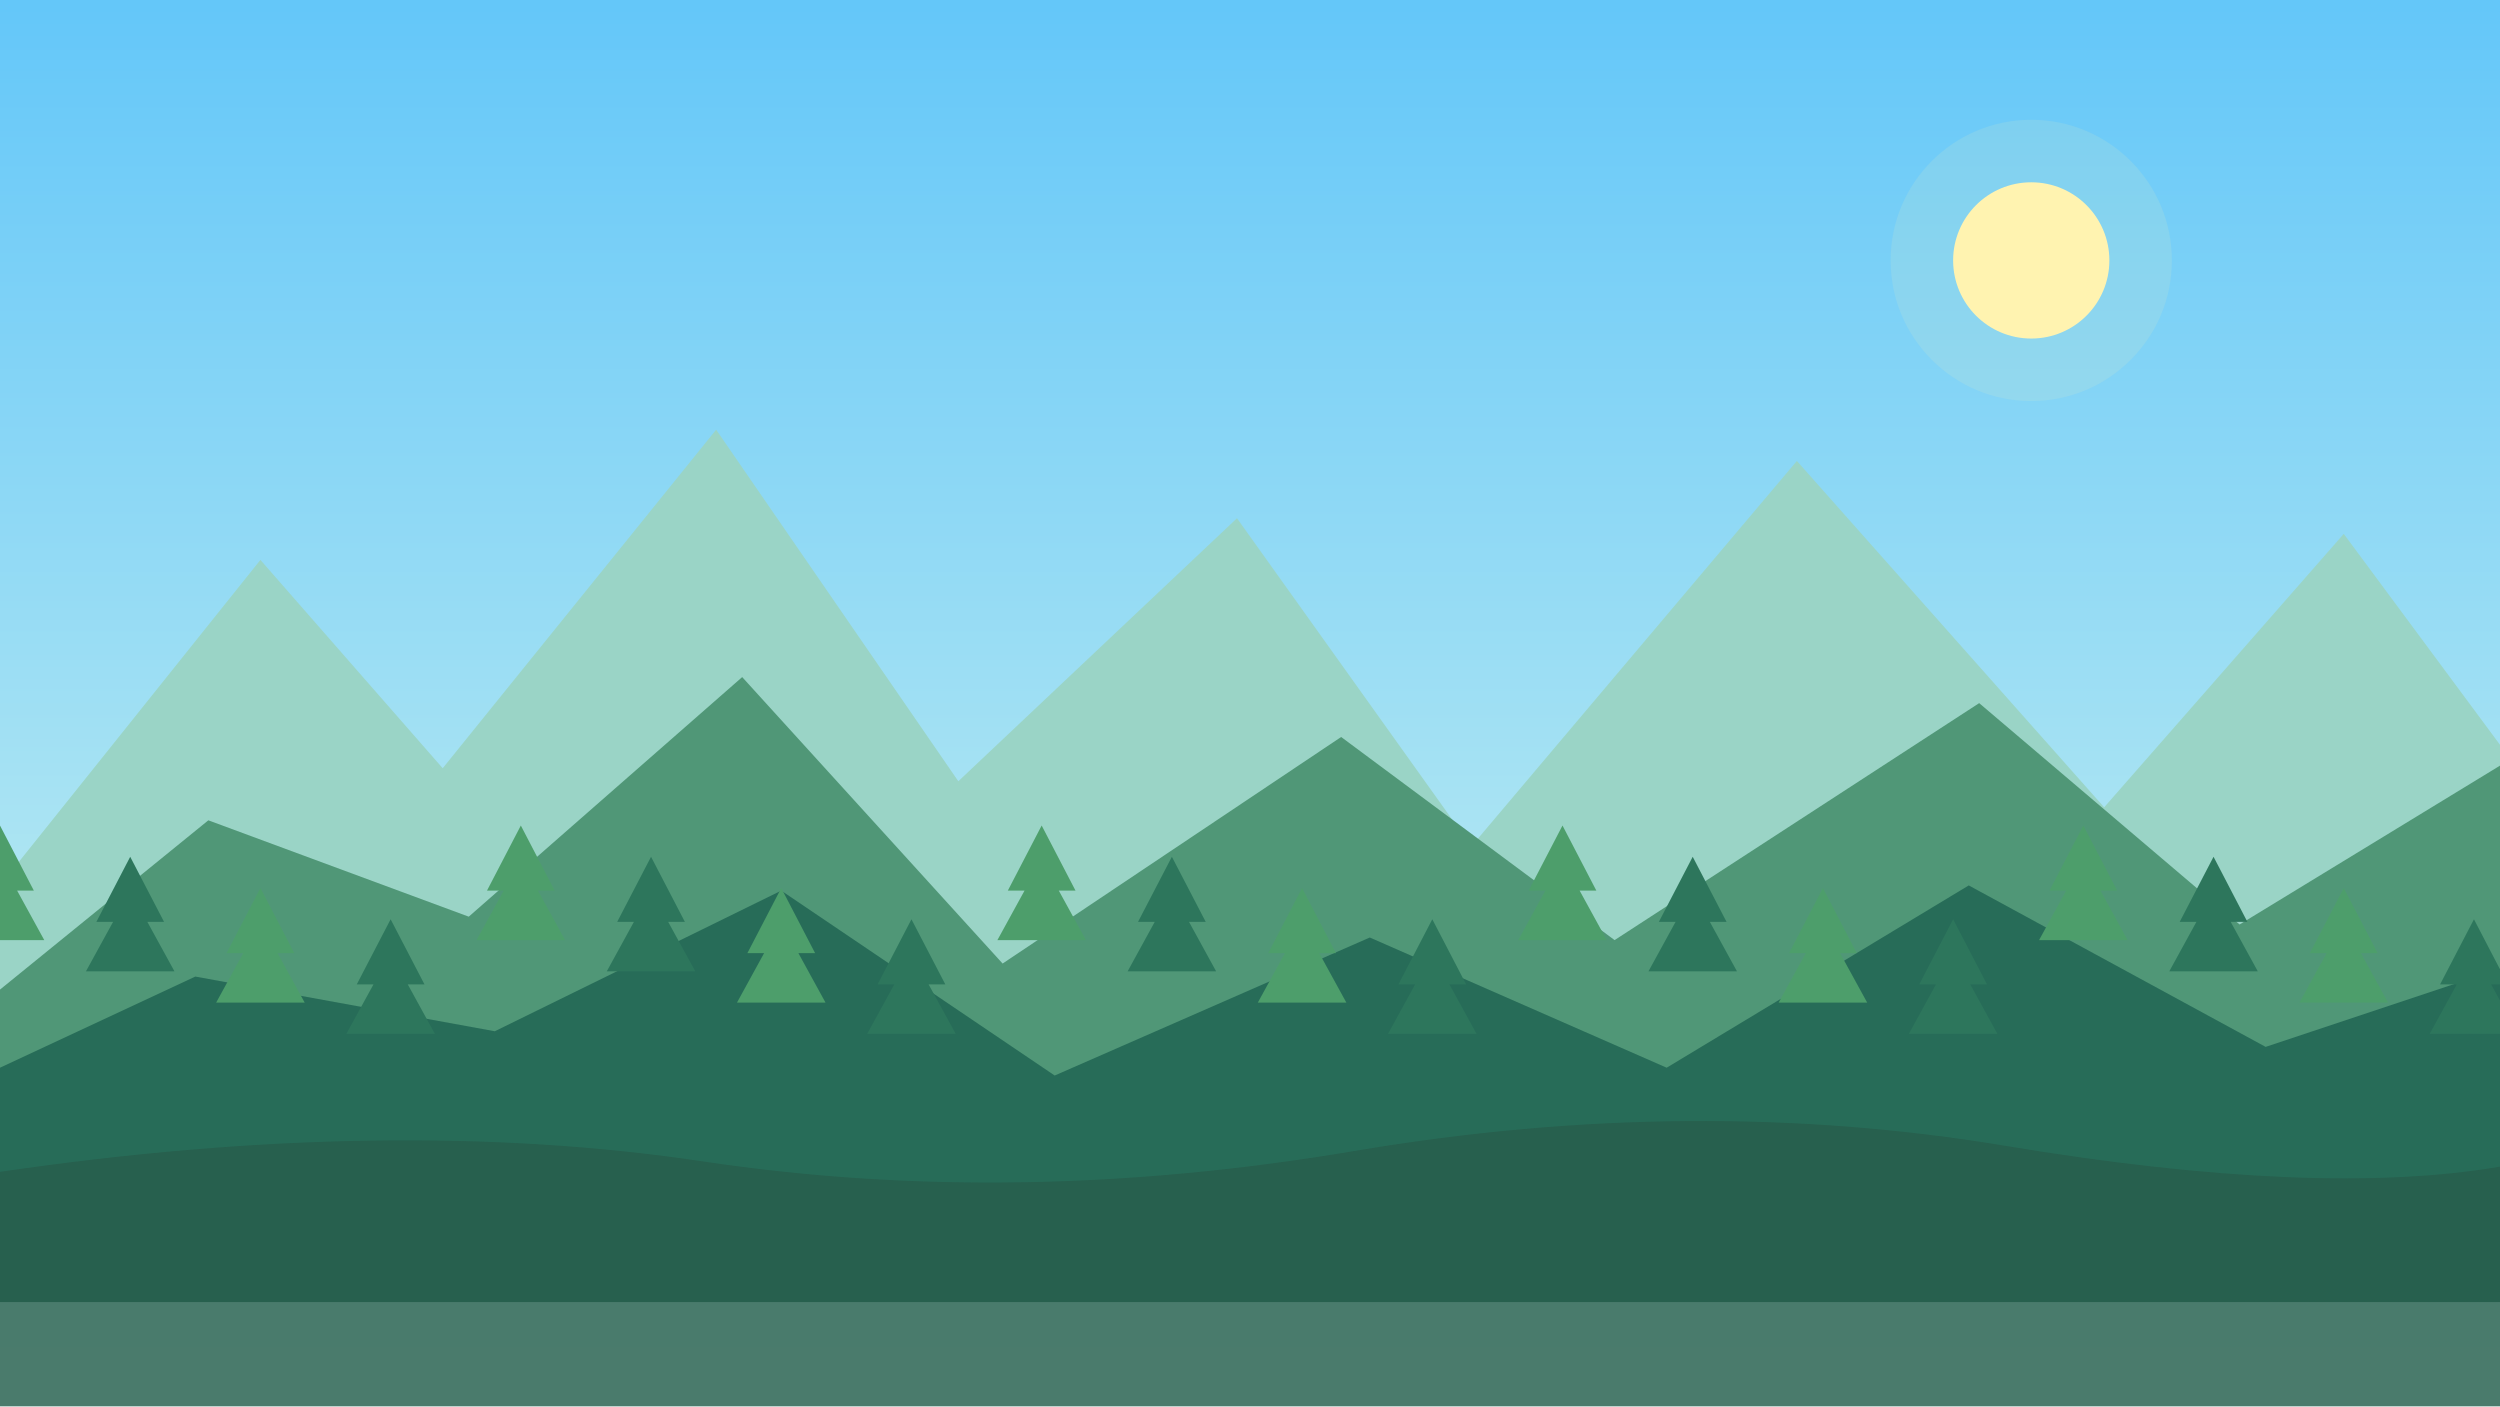
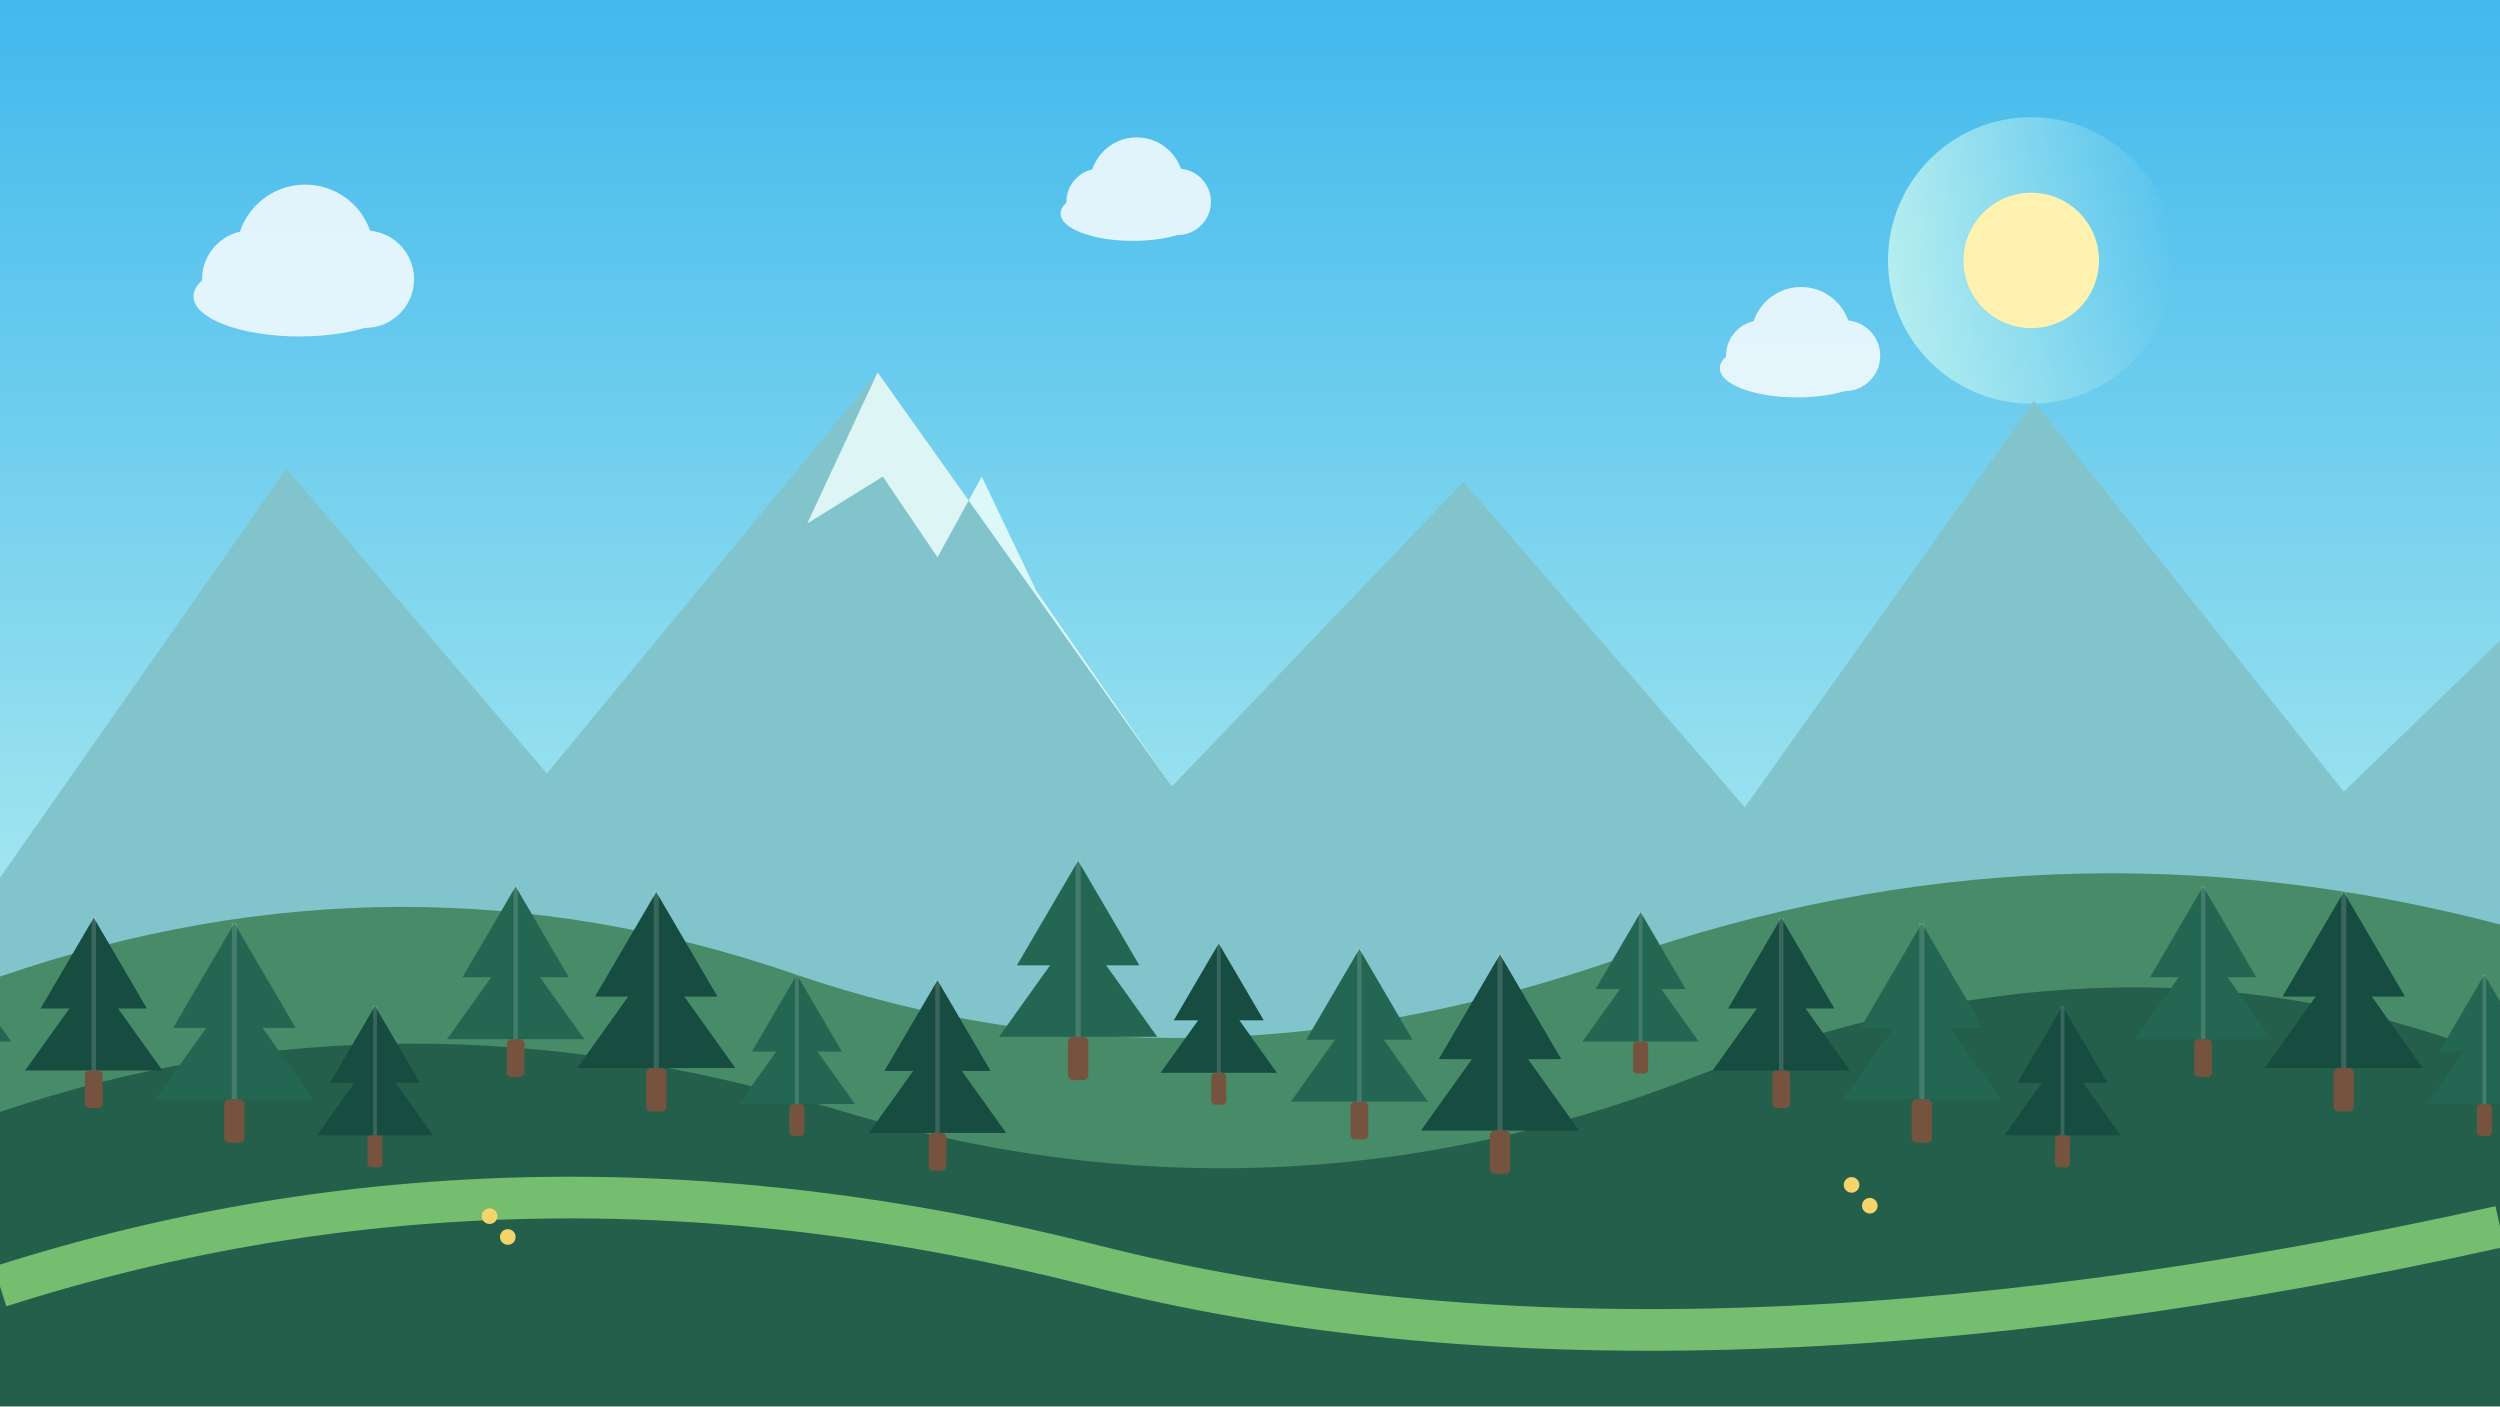
<svg xmlns="http://www.w3.org/2000/svg" width="960" height="540" viewBox="0 0 960 540">
  <defs>
    <linearGradient id="sky" x1="0" y1="0" x2="0" y2="1">
-       <stop stop-color="#64c7f9" />
-       <stop offset="1" stop-color="#d9f7ee" />
+       <stop stop-color="#42b9ed" />
+       <stop offset="1" stop-color="#d9fff0" />
+     </linearGradient>
+     <linearGradient id="sunGlow">
+       <stop stop-color="#d9fff0" stop-opacity=".7" />
+       <stop offset="1" stop-color="#d9fff0" stop-opacity="0" />
    </linearGradient>
  </defs>
  <rect width="960" height="540" fill="url(#sky)" />
-   <circle cx="780" cy="100" r="30" fill="#fff3b0" />
-   <circle cx="780" cy="100" r="54" fill="#fff3b0" opacity=".12" />
-   <path d="M0 340 L100 215 L170 295 L275 165 L368 300 L475 199 L565 325 L690 177 L808 310 L900 205 L960 286 L960 470 L0 470Z" fill="#9ad4c6" />
-   <path d="M0 380 L80 315 L180 352 L285 260 L385 370 L515 283 L620 361 L760 270 L860 355 L960 294 L960 475 L0 475Z" fill="#509777" />
-   <path d="M0 410 L75 375 L190 396 L300 342 L405 413 L526 360 L640 410 L756 340 L870 402 L960 372 L960 500 L0 500Z" fill="#276c58" />
-   <path d="M0 330 l-17 31 h34Z M0 317 l-13 25 h26Z" fill="#4d9e6b" />
-   <path d="M50 342 l-17 31 h34Z M50 329 l-13 25 h26Z" fill="#2d765c" />
-   <path d="M100 354 l-17 31 h34Z M100 341 l-13 25 h26Z" fill="#4d9e6b" />
-   <path d="M150 366 l-17 31 h34Z M150 353 l-13 25 h26Z" fill="#2d765c" />
-   <path d="M200 330 l-17 31 h34Z M200 317 l-13 25 h26Z" fill="#4d9e6b" />
-   <path d="M250 342 l-17 31 h34Z M250 329 l-13 25 h26Z" fill="#2d765c" />
-   <path d="M300 354 l-17 31 h34Z M300 341 l-13 25 h26Z" fill="#4d9e6b" />
-   <path d="M350 366 l-17 31 h34Z M350 353 l-13 25 h26Z" fill="#2d765c" />
-   <path d="M400 330 l-17 31 h34Z M400 317 l-13 25 h26Z" fill="#4d9e6b" />
-   <path d="M450 342 l-17 31 h34Z M450 329 l-13 25 h26Z" fill="#2d765c" />
-   <path d="M500 354 l-17 31 h34Z M500 341 l-13 25 h26Z" fill="#4d9e6b" />
-   <path d="M550 366 l-17 31 h34Z M550 353 l-13 25 h26Z" fill="#2d765c" />
-   <path d="M600 330 l-17 31 h34Z M600 317 l-13 25 h26Z" fill="#4d9e6b" />
-   <path d="M650 342 l-17 31 h34Z M650 329 l-13 25 h26Z" fill="#2d765c" />
-   <path d="M700 354 l-17 31 h34Z M700 341 l-13 25 h26Z" fill="#4d9e6b" />
-   <path d="M750 366 l-17 31 h34Z M750 353 l-13 25 h26Z" fill="#2d765c" />
-   <path d="M800 330 l-17 31 h34Z M800 317 l-13 25 h26Z" fill="#4d9e6b" />
-   <path d="M850 342 l-17 31 h34Z M850 329 l-13 25 h26Z" fill="#2d765c" />
-   <path d="M900 354 l-17 31 h34Z M900 341 l-13 25 h26Z" fill="#4d9e6b" />
-   <path d="M950 366 l-17 31 h34Z M950 353 l-13 25 h26Z" fill="#2d765c" />
-   <path d="M0 450 Q150 428 270 446 T520 442 T770 440 T960 448 L960 540 L0 540Z" fill="#275c4b" opacity=".8" />
+   <circle cx="780" cy="100" r="55" fill="url(#sunGlow)" />
+   <circle cx="780" cy="100" r="26" fill="#fff2b1" />
+   <g transform="translate(115 105) scale(1.1)" fill="#fff" opacity=".82">
+     <ellipse cx="0" cy="8" rx="37" ry="14" />
+     <circle cx="-17" cy="2" r="17" />
+     <circle cx="2" cy="-7" r="24" />
+     <circle cx="23" cy="2" r="17" />
+   </g>
+   <g transform="translate(435 76) scale(0.75)" fill="#fff" opacity=".82">
+     <ellipse cx="0" cy="8" rx="37" ry="14" />
+     <circle cx="-17" cy="2" r="17" />
+     <circle cx="2" cy="-7" r="24" />
+     <circle cx="23" cy="2" r="17" />
+   </g>
+   <g transform="translate(690 135) scale(0.8)" fill="#fff" opacity=".82">
+     <ellipse cx="0" cy="8" rx="37" ry="14" />
+     <circle cx="-17" cy="2" r="17" />
+     <circle cx="2" cy="-7" r="24" />
+     <circle cx="23" cy="2" r="17" />
+   </g>
+   <path d="M0 337 L110 180 L210 297 L337 143 L450 302 L562 185 L670 310 L781 154 L900 304 L960 246 V470 H0Z" fill="#82c4cc" />
+   <path d="M337 143 L310 201 L339 183 L360 214 L377 183 L398 227 L450 302" fill="#e7fcf9" opacity=".9" />
+   <path d="M0 375 Q154 322 305 374 T622 368 T960 355 V540 H0Z" fill="#488b69" />
+   <path d="M0 427 Q153 375 321 426 T652 413 T960 406 V540 H0Z" fill="#245f4b" />
+   <g>
+     <g transform="translate(-18 405) scale(0.72)">
+       <path d="M0 -76 L-24 -35 H-11 L-31 -7 H31 L11 -35 H24Z" fill="#236651" />
+       <path d="M0 -76 L0 -7" stroke="#ffffff" stroke-opacity=".15" stroke-width="2" />
+       <rect x="-4" y="-7" width="8" height="17" rx="2" fill="#76533e" />
+     </g>
+     <g transform="translate(36 417) scale(0.85)">
+       <path d="M0 -76 L-24 -35 H-11 L-31 -7 H31 L11 -35 H24Z" fill="#174c41" />
+       <path d="M0 -76 L0 -7" stroke="#ffffff" stroke-opacity=".15" stroke-width="2" />
+       <rect x="-4" y="-7" width="8" height="17" rx="2" fill="#76533e" />
+     </g>
+     <g transform="translate(90 429) scale(0.98)">
+       <path d="M0 -76 L-24 -35 H-11 L-31 -7 H31 L11 -35 H24Z" fill="#236651" />
+       <path d="M0 -76 L0 -7" stroke="#ffffff" stroke-opacity=".15" stroke-width="2" />
+       <rect x="-4" y="-7" width="8" height="17" rx="2" fill="#76533e" />
+     </g>
+     <g transform="translate(144 441) scale(0.72)">
+       <path d="M0 -76 L-24 -35 H-11 L-31 -7 H31 L11 -35 H24Z" fill="#174c41" />
+       <path d="M0 -76 L0 -7" stroke="#ffffff" stroke-opacity=".15" stroke-width="2" />
+       <rect x="-4" y="-7" width="8" height="17" rx="2" fill="#76533e" />
+     </g>
+     <g transform="translate(198 405) scale(0.85)">
+       <path d="M0 -76 L-24 -35 H-11 L-31 -7 H31 L11 -35 H24Z" fill="#236651" />
+       <path d="M0 -76 L0 -7" stroke="#ffffff" stroke-opacity=".15" stroke-width="2" />
+       <rect x="-4" y="-7" width="8" height="17" rx="2" fill="#76533e" />
+     </g>
+     <g transform="translate(252 417) scale(0.98)">
+       <path d="M0 -76 L-24 -35 H-11 L-31 -7 H31 L11 -35 H24Z" fill="#174c41" />
+       <path d="M0 -76 L0 -7" stroke="#ffffff" stroke-opacity=".15" stroke-width="2" />
+       <rect x="-4" y="-7" width="8" height="17" rx="2" fill="#76533e" />
+     </g>
+     <g transform="translate(306 429) scale(0.72)">
+       <path d="M0 -76 L-24 -35 H-11 L-31 -7 H31 L11 -35 H24Z" fill="#236651" />
+       <path d="M0 -76 L0 -7" stroke="#ffffff" stroke-opacity=".15" stroke-width="2" />
+       <rect x="-4" y="-7" width="8" height="17" rx="2" fill="#76533e" />
+     </g>
+     <g transform="translate(360 441) scale(0.85)">
+       <path d="M0 -76 L-24 -35 H-11 L-31 -7 H31 L11 -35 H24Z" fill="#174c41" />
+       <path d="M0 -76 L0 -7" stroke="#ffffff" stroke-opacity=".15" stroke-width="2" />
+       <rect x="-4" y="-7" width="8" height="17" rx="2" fill="#76533e" />
+     </g>
+     <g transform="translate(414 405) scale(0.98)">
+       <path d="M0 -76 L-24 -35 H-11 L-31 -7 H31 L11 -35 H24Z" fill="#236651" />
+       <path d="M0 -76 L0 -7" stroke="#ffffff" stroke-opacity=".15" stroke-width="2" />
+       <rect x="-4" y="-7" width="8" height="17" rx="2" fill="#76533e" />
+     </g>
+     <g transform="translate(468 417) scale(0.72)">
+       <path d="M0 -76 L-24 -35 H-11 L-31 -7 H31 L11 -35 H24Z" fill="#174c41" />
+       <path d="M0 -76 L0 -7" stroke="#ffffff" stroke-opacity=".15" stroke-width="2" />
+       <rect x="-4" y="-7" width="8" height="17" rx="2" fill="#76533e" />
+     </g>
+     <g transform="translate(522 429) scale(0.85)">
+       <path d="M0 -76 L-24 -35 H-11 L-31 -7 H31 L11 -35 H24Z" fill="#236651" />
+       <path d="M0 -76 L0 -7" stroke="#ffffff" stroke-opacity=".15" stroke-width="2" />
+       <rect x="-4" y="-7" width="8" height="17" rx="2" fill="#76533e" />
+     </g>
+     <g transform="translate(576 441) scale(0.98)">
+       <path d="M0 -76 L-24 -35 H-11 L-31 -7 H31 L11 -35 H24Z" fill="#174c41" />
+       <path d="M0 -76 L0 -7" stroke="#ffffff" stroke-opacity=".15" stroke-width="2" />
+       <rect x="-4" y="-7" width="8" height="17" rx="2" fill="#76533e" />
+     </g>
+     <g transform="translate(630 405) scale(0.72)">
+       <path d="M0 -76 L-24 -35 H-11 L-31 -7 H31 L11 -35 H24Z" fill="#236651" />
+       <path d="M0 -76 L0 -7" stroke="#ffffff" stroke-opacity=".15" stroke-width="2" />
+       <rect x="-4" y="-7" width="8" height="17" rx="2" fill="#76533e" />
+     </g>
+     <g transform="translate(684 417) scale(0.85)">
+       <path d="M0 -76 L-24 -35 H-11 L-31 -7 H31 L11 -35 H24Z" fill="#174c41" />
+       <path d="M0 -76 L0 -7" stroke="#ffffff" stroke-opacity=".15" stroke-width="2" />
+       <rect x="-4" y="-7" width="8" height="17" rx="2" fill="#76533e" />
+     </g>
+     <g transform="translate(738 429) scale(0.98)">
+       <path d="M0 -76 L-24 -35 H-11 L-31 -7 H31 L11 -35 H24Z" fill="#236651" />
+       <path d="M0 -76 L0 -7" stroke="#ffffff" stroke-opacity=".15" stroke-width="2" />
+       <rect x="-4" y="-7" width="8" height="17" rx="2" fill="#76533e" />
+     </g>
+     <g transform="translate(792 441) scale(0.72)">
+       <path d="M0 -76 L-24 -35 H-11 L-31 -7 H31 L11 -35 H24Z" fill="#174c41" />
+       <path d="M0 -76 L0 -7" stroke="#ffffff" stroke-opacity=".15" stroke-width="2" />
+       <rect x="-4" y="-7" width="8" height="17" rx="2" fill="#76533e" />
+     </g>
+     <g transform="translate(846 405) scale(0.85)">
+       <path d="M0 -76 L-24 -35 H-11 L-31 -7 H31 L11 -35 H24Z" fill="#236651" />
+       <path d="M0 -76 L0 -7" stroke="#ffffff" stroke-opacity=".15" stroke-width="2" />
+       <rect x="-4" y="-7" width="8" height="17" rx="2" fill="#76533e" />
+     </g>
+     <g transform="translate(900 417) scale(0.98)">
+       <path d="M0 -76 L-24 -35 H-11 L-31 -7 H31 L11 -35 H24Z" fill="#174c41" />
+       <path d="M0 -76 L0 -7" stroke="#ffffff" stroke-opacity=".15" stroke-width="2" />
+       <rect x="-4" y="-7" width="8" height="17" rx="2" fill="#76533e" />
+     </g>
+     <g transform="translate(954 429) scale(0.72)">
+       <path d="M0 -76 L-24 -35 H-11 L-31 -7 H31 L11 -35 H24Z" fill="#236651" />
+       <path d="M0 -76 L0 -7" stroke="#ffffff" stroke-opacity=".15" stroke-width="2" />
+       <rect x="-4" y="-7" width="8" height="17" rx="2" fill="#76533e" />
+     </g>
+   </g>
+   <path d="M0 494 Q200 430 420 486 T960 471" stroke="#75be70" stroke-width="16" fill="none" />
+   <g fill="#f4d46b">
+     <circle cx="188" cy="467" r="3" />
+     <circle cx="195" cy="475" r="3" />
+     <circle cx="711" cy="455" r="3" />
+     <circle cx="718" cy="463" r="3" />
+   </g>
</svg>
